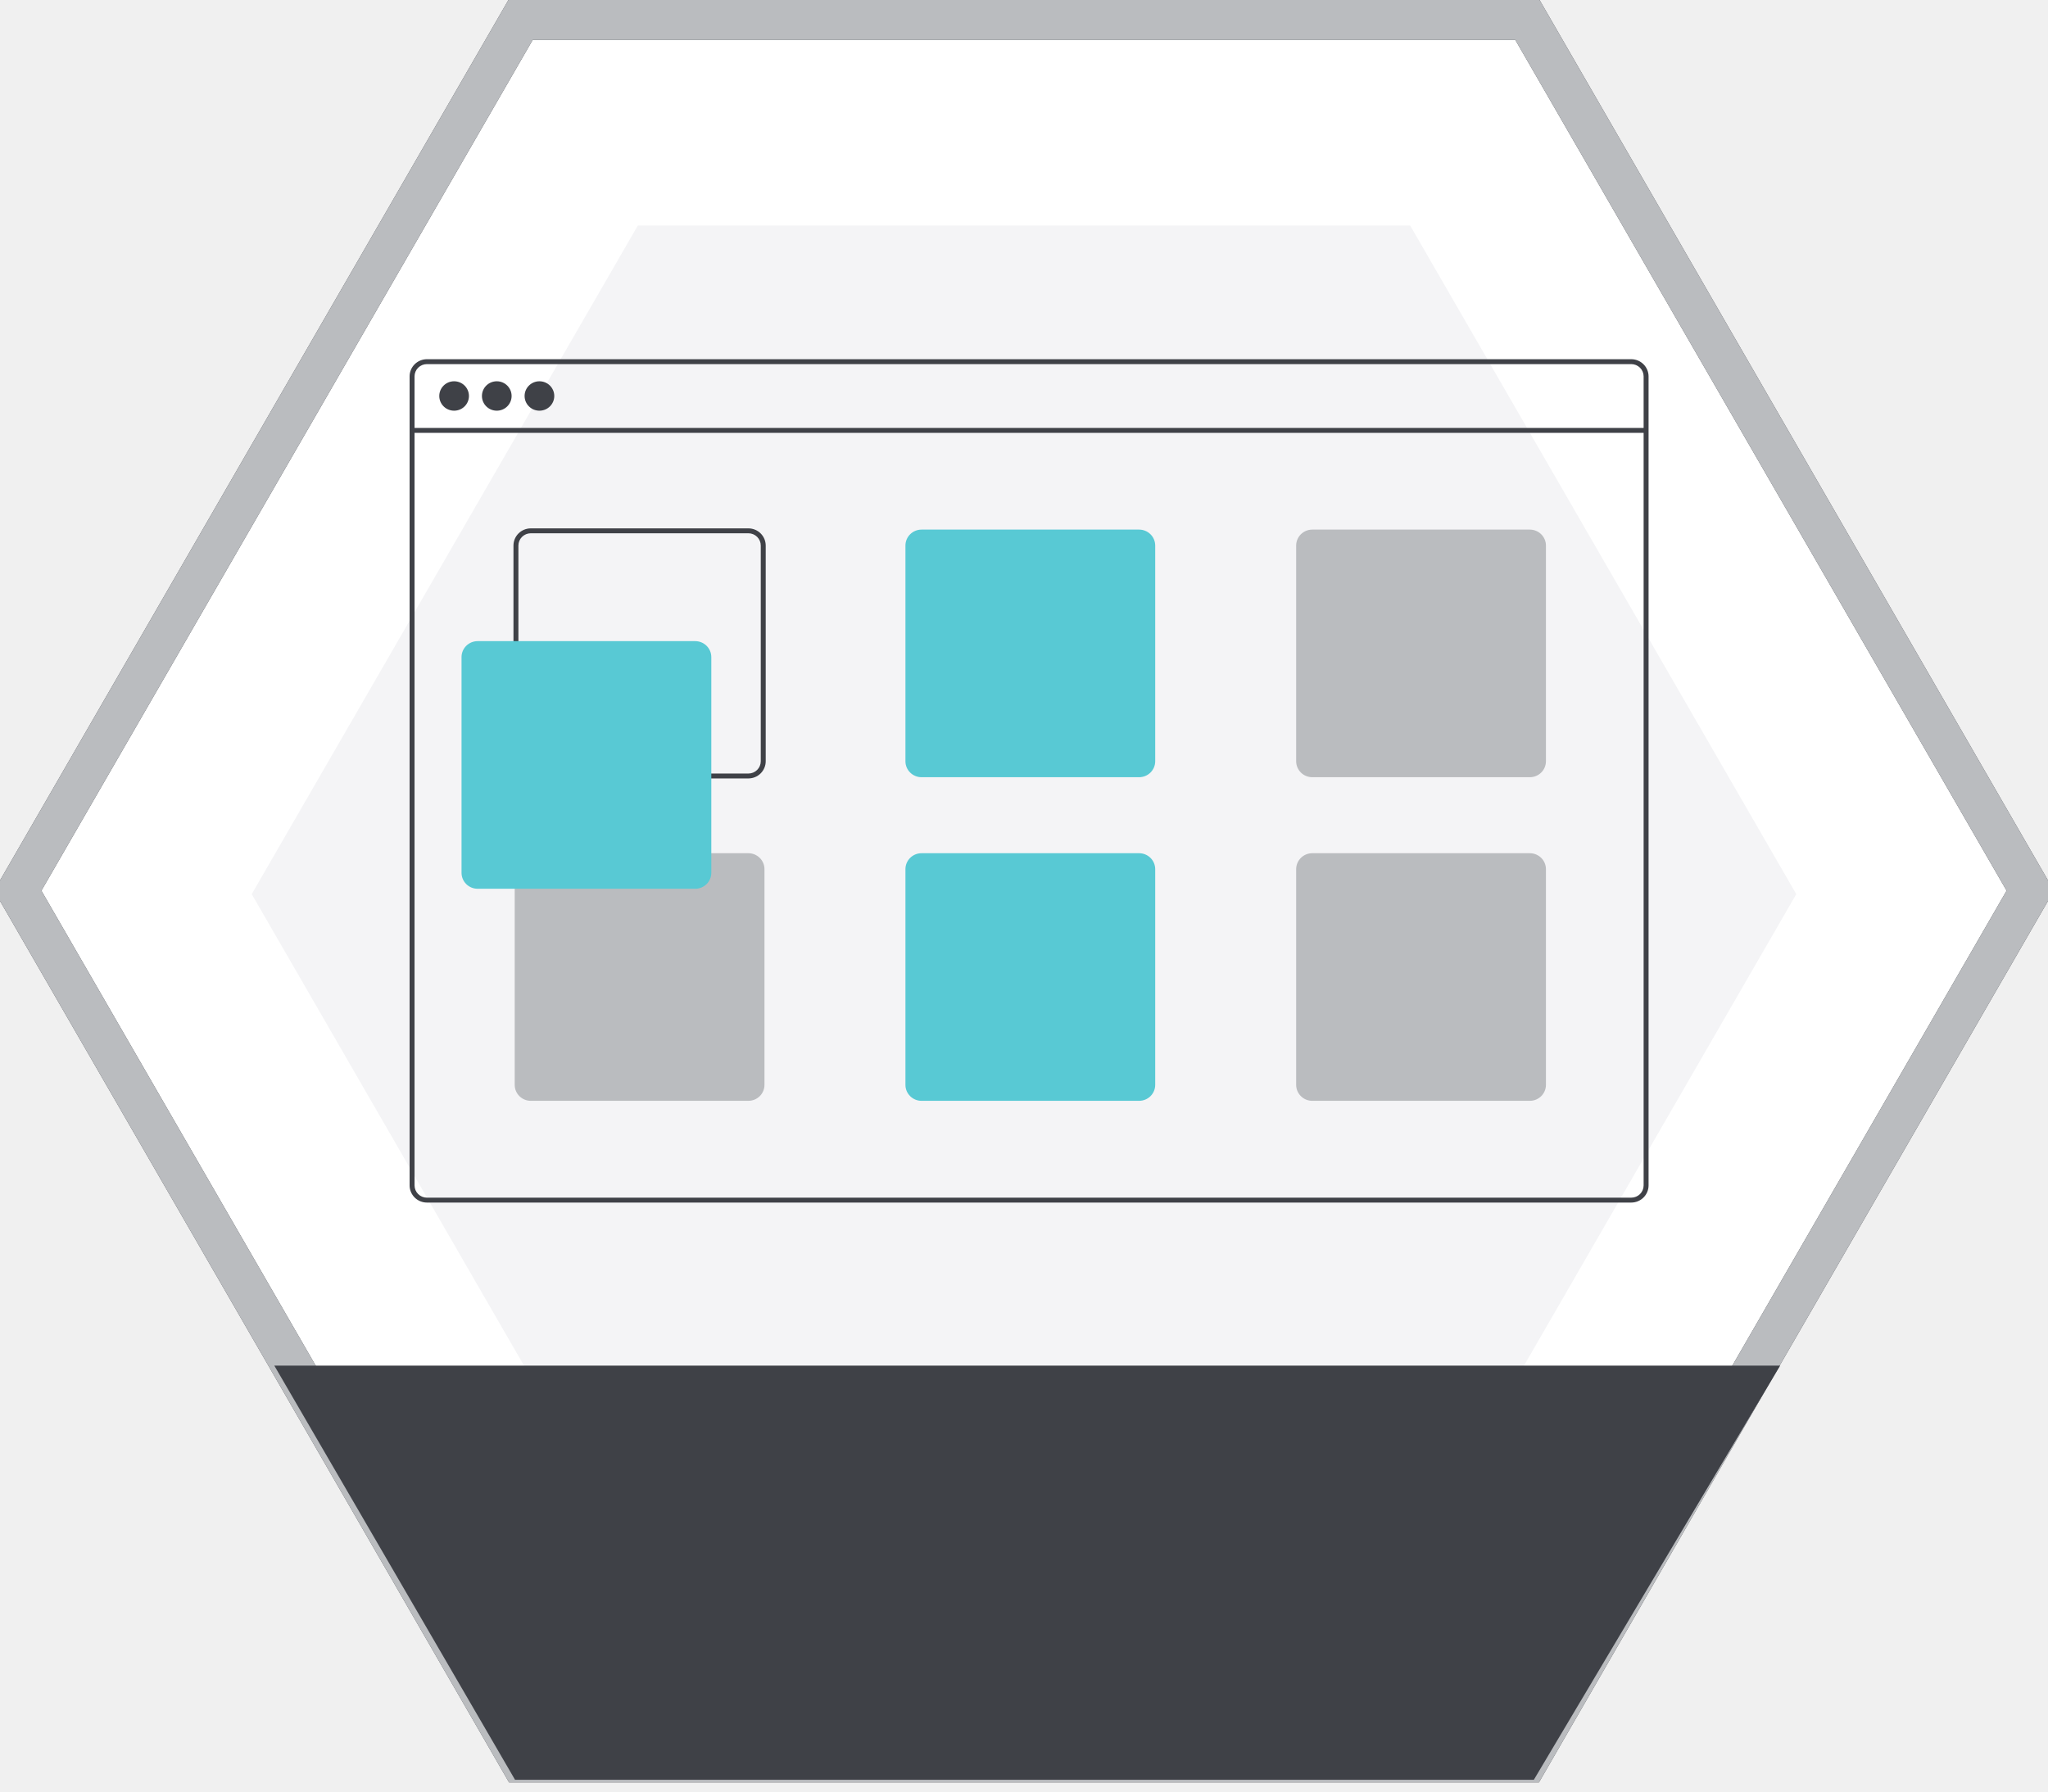
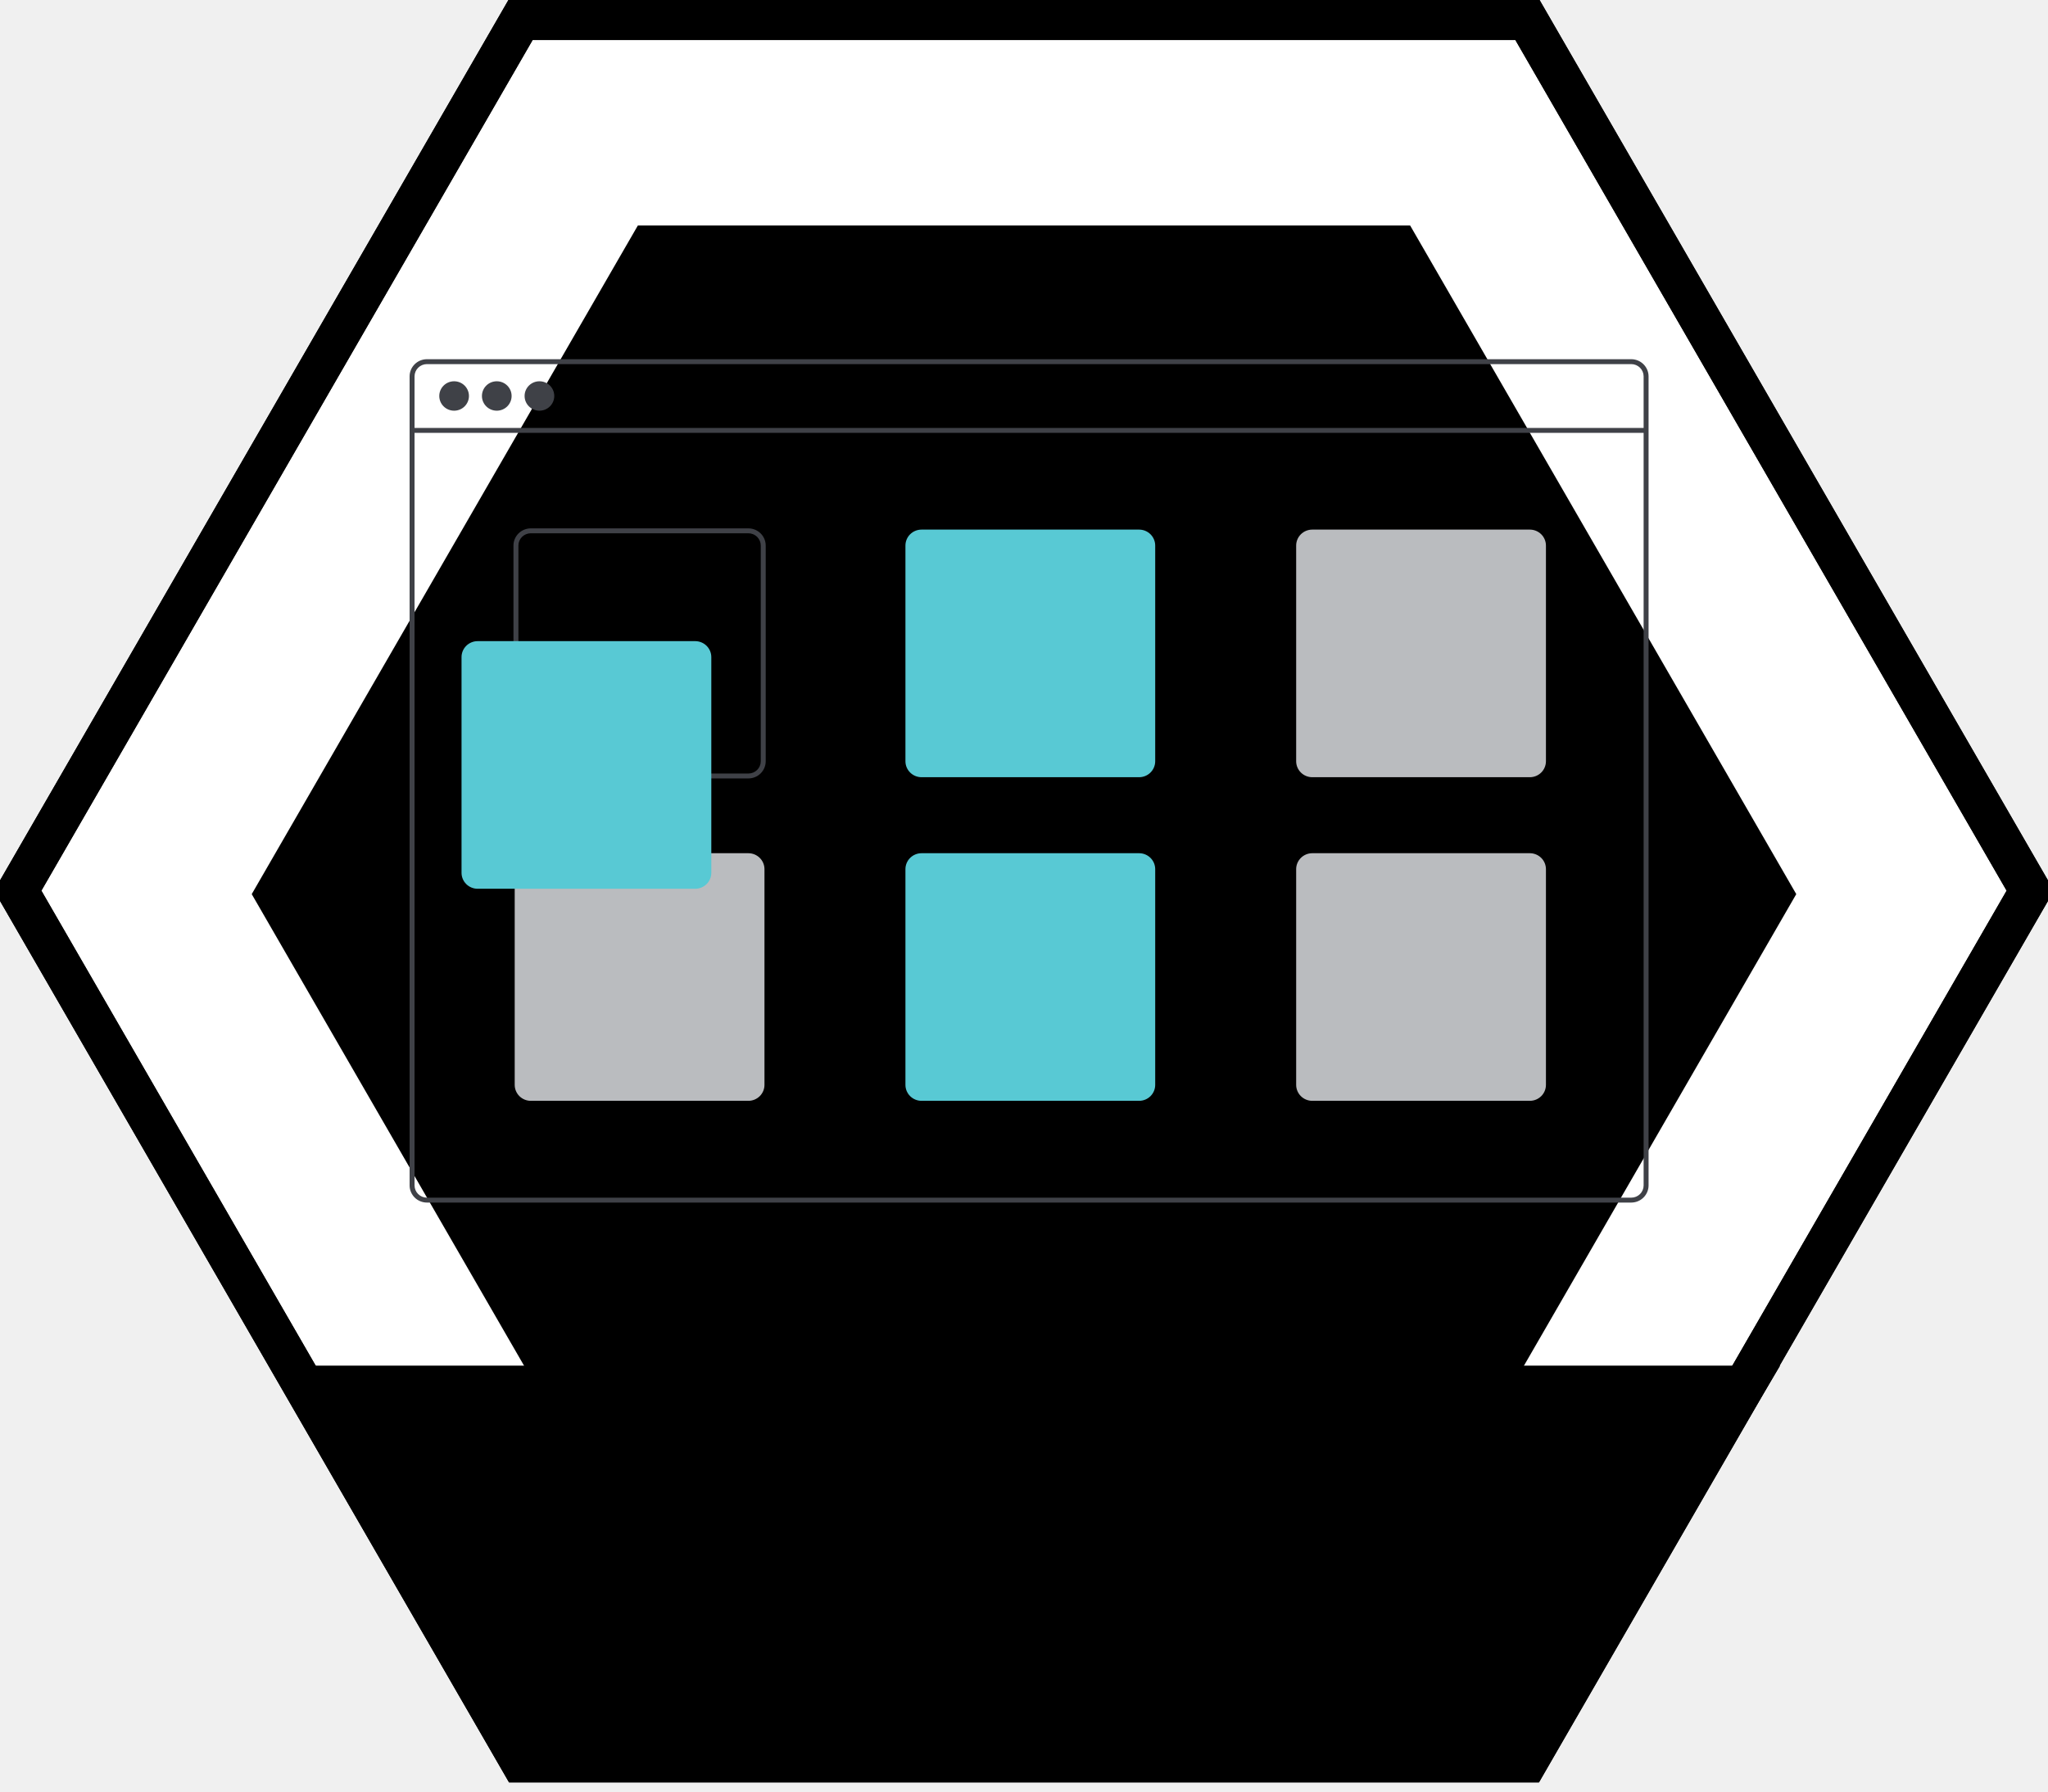
<svg xmlns="http://www.w3.org/2000/svg" class="badge nth" width="400" height="350" viewBox="0 0 400 350" fill="none">
-   <path class="badge-border--hidden" fill="#FFFFFF" d="M298.268 3.795L396.536 174L298.268 344.205L101.732 344.205L3.464 174L101.732 3.795L298.268 3.795Z" stroke="#3F4147" stroke-width="8" />
-   <path class="badge-border" d="M298.268 3.795L396.536 174L298.268 344.205L101.732 344.205L3.464 174L101.732 3.795L298.268 3.795Z" stroke="#BABCBF" stroke-width="8" />
-   <path class="badge__bg" d="M124.583 305.3H275.416L350.833 174.674L275.417 44.049H124.583L49.166 174.674L124.583 305.3Z" fill="#F4F4F6" />
-   <path d="M53.575 266.78H347.689L299.581 347.689H100.589L53.575 266.78Z" fill="#3F4147" />
+   <path class="badge__border--hidden" fill="#FFFFFF" d="M298.268 3.795L396.536 174L298.268 344.205L101.732 344.205L3.464 174L101.732 3.795L298.268 3.795Z" stroke="currentColor" stroke-width="8" />
+   <path class="badge__border" d="M298.268 3.795L396.536 174L298.268 344.205L101.732 344.205L3.464 174L101.732 3.795L298.268 3.795Z" stroke="currentColor" stroke-width="8" />
+   <path class="badge__bg" d="M124.583 305.3H275.416L350.833 174.674L275.417 44.049H124.583L49.166 174.674L124.583 305.3Z" fill="currentColor" />
+   <path class="badge__label-bg" d="M53.575 266.78H347.689L299.581 347.689H100.589L53.575 266.78Z" fill="currentColor" />
  <path d="M318.605 70.174H83.381C82.485 70.175 81.625 70.528 80.991 71.157C80.358 71.786 80.001 72.638 80 73.527V231.578C80.001 232.467 80.358 233.319 80.991 233.947C81.625 234.576 82.485 234.929 83.381 234.93H318.605C319.501 234.929 320.36 234.576 320.994 233.947C321.628 233.319 321.985 232.467 321.986 231.578V73.527C321.985 72.638 321.628 71.786 320.994 71.157C320.36 70.528 319.501 70.175 318.605 70.174ZM321.02 231.578C321.019 232.213 320.765 232.822 320.312 233.271C319.859 233.72 319.245 233.972 318.605 233.972H83.381C82.741 233.972 82.126 233.72 81.674 233.271C81.221 232.822 80.966 232.213 80.966 231.578V73.527C80.966 72.892 81.221 72.283 81.674 71.834C82.126 71.385 82.741 71.132 83.381 71.132H318.605C319.245 71.132 319.859 71.385 320.312 71.834C320.765 72.283 321.019 72.892 321.02 73.527V231.578Z" fill="#3F4147" />
  <path d="M321.503 83.603H80.483V84.561H321.503V83.603Z" fill="#3F4147" />
  <path d="M88.694 80.232C90.295 80.232 91.592 78.945 91.592 77.358C91.592 75.771 90.295 74.485 88.694 74.485C87.094 74.485 85.796 75.771 85.796 77.358C85.796 78.945 87.094 80.232 88.694 80.232Z" fill="#3F4147" />
  <path d="M97.026 80.232C98.626 80.232 99.924 78.945 99.924 77.358C99.924 75.771 98.626 74.485 97.026 74.485C95.425 74.485 94.128 75.771 94.128 77.358C94.128 78.945 95.425 80.232 97.026 80.232Z" fill="#3F4147" />
  <path d="M105.358 80.232C106.958 80.232 108.256 78.945 108.256 77.358C108.256 75.771 106.958 74.485 105.358 74.485C103.757 74.485 102.46 75.771 102.46 77.358C102.46 78.945 103.757 80.232 105.358 80.232Z" fill="#3F4147" />
  <g class="box__all">
    <path class="box border" d="M146.172 103.221H103.667C102.771 103.222 101.911 103.576 101.278 104.204C100.644 104.833 100.287 105.685 100.286 106.574V148.721C100.287 149.61 100.644 150.462 101.278 151.09C101.911 151.719 102.771 152.072 103.667 152.073H146.172C147.068 152.072 147.927 151.719 148.561 151.09C149.195 150.462 149.552 149.61 149.553 148.721V106.574C149.552 105.685 149.195 104.833 148.561 104.204C147.927 103.576 147.068 103.222 146.172 103.221ZM148.587 148.721C148.586 149.356 148.332 149.965 147.879 150.414C147.426 150.863 146.812 151.115 146.172 151.115H103.667C103.027 151.115 102.413 150.863 101.96 150.414C101.507 149.965 101.252 149.356 101.252 148.721V106.574C101.252 105.939 101.507 105.33 101.96 104.881C102.413 104.432 103.027 104.179 103.667 104.179H146.172C146.812 104.179 147.426 104.432 147.879 104.881C148.332 105.33 148.586 105.939 148.587 106.574V148.721Z" fill="#3F4147" />
    <path class="box two" d="M222.487 103.461H179.982C179.15 103.462 178.352 103.791 177.764 104.374C177.175 104.958 176.844 105.749 176.843 106.574V148.721C176.844 149.546 177.175 150.337 177.764 150.92C178.352 151.504 179.15 151.832 179.982 151.834H222.487C223.319 151.832 224.116 151.504 224.705 150.92C225.293 150.337 225.624 149.546 225.626 148.721V106.574C225.624 105.749 225.293 104.958 224.705 104.374C224.116 103.791 223.319 103.462 222.487 103.461Z" fill="#58C9D4" />
    <path class="box three" d="M298.801 103.461H256.297C255.465 103.462 254.667 103.791 254.079 104.374C253.49 104.958 253.159 105.749 253.157 106.574V148.721C253.159 149.546 253.49 150.337 254.079 150.92C254.667 151.504 255.465 151.832 256.297 151.834H298.801C299.634 151.832 300.431 151.504 301.02 150.92C301.608 150.337 301.939 149.546 301.941 148.721V106.574C301.939 105.749 301.608 104.958 301.02 104.374C300.431 103.791 299.634 103.462 298.801 103.461Z" fill="#BABCBF" />
    <path class="box four" d="M146.172 166.681H103.667C102.835 166.683 102.037 167.011 101.449 167.595C100.861 168.178 100.529 168.969 100.528 169.794V211.941C100.529 212.766 100.861 213.557 101.449 214.141C102.037 214.724 102.835 215.053 103.667 215.054H146.172C147.004 215.053 147.802 214.724 148.39 214.141C148.978 213.557 149.31 212.766 149.311 211.941V169.794C149.31 168.969 148.978 168.178 148.39 167.595C147.802 167.011 147.004 166.683 146.172 166.681Z" fill="#BABCBF" />
    <path class="box five" d="M222.487 166.681H179.982C179.15 166.683 178.352 167.011 177.764 167.595C177.175 168.178 176.844 168.969 176.843 169.794V211.941C176.844 212.766 177.175 213.557 177.764 214.141C178.352 214.724 179.15 215.053 179.982 215.054H222.487C223.319 215.053 224.116 214.724 224.705 214.141C225.293 213.557 225.624 212.766 225.626 211.941V169.794C225.624 168.969 225.293 168.178 224.705 167.595C224.116 167.011 223.319 166.683 222.487 166.681Z" fill="#58C9D4" />
    <path class="box six" d="M298.801 166.681H256.297C255.465 166.683 254.667 167.011 254.079 167.595C253.49 168.178 253.159 168.969 253.157 169.794V211.941C253.159 212.766 253.49 213.557 254.079 214.141C254.667 214.724 255.465 215.053 256.297 215.054H298.801C299.634 215.053 300.431 214.724 301.02 214.141C301.608 213.557 301.939 212.766 301.941 211.941V169.794C301.939 168.969 301.608 168.178 301.02 167.595C300.431 167.011 299.634 166.683 298.801 166.681Z" fill="#BABCBF" />
    <path class="box one" d="M135.787 173.626H93.283C92.45 173.625 91.652 173.296 91.064 172.713C90.475 172.129 90.144 171.338 90.143 170.513V128.366C90.144 127.54 90.475 126.749 91.064 126.165C91.652 125.582 92.45 125.253 93.283 125.252H135.787C136.619 125.253 137.417 125.582 138.006 126.165C138.595 126.749 138.926 127.54 138.927 128.366V170.513C138.926 171.338 138.595 172.129 138.006 172.713C137.417 173.296 136.619 173.625 135.787 173.626Z" fill="#58C9D4" />
  </g>
</svg>
